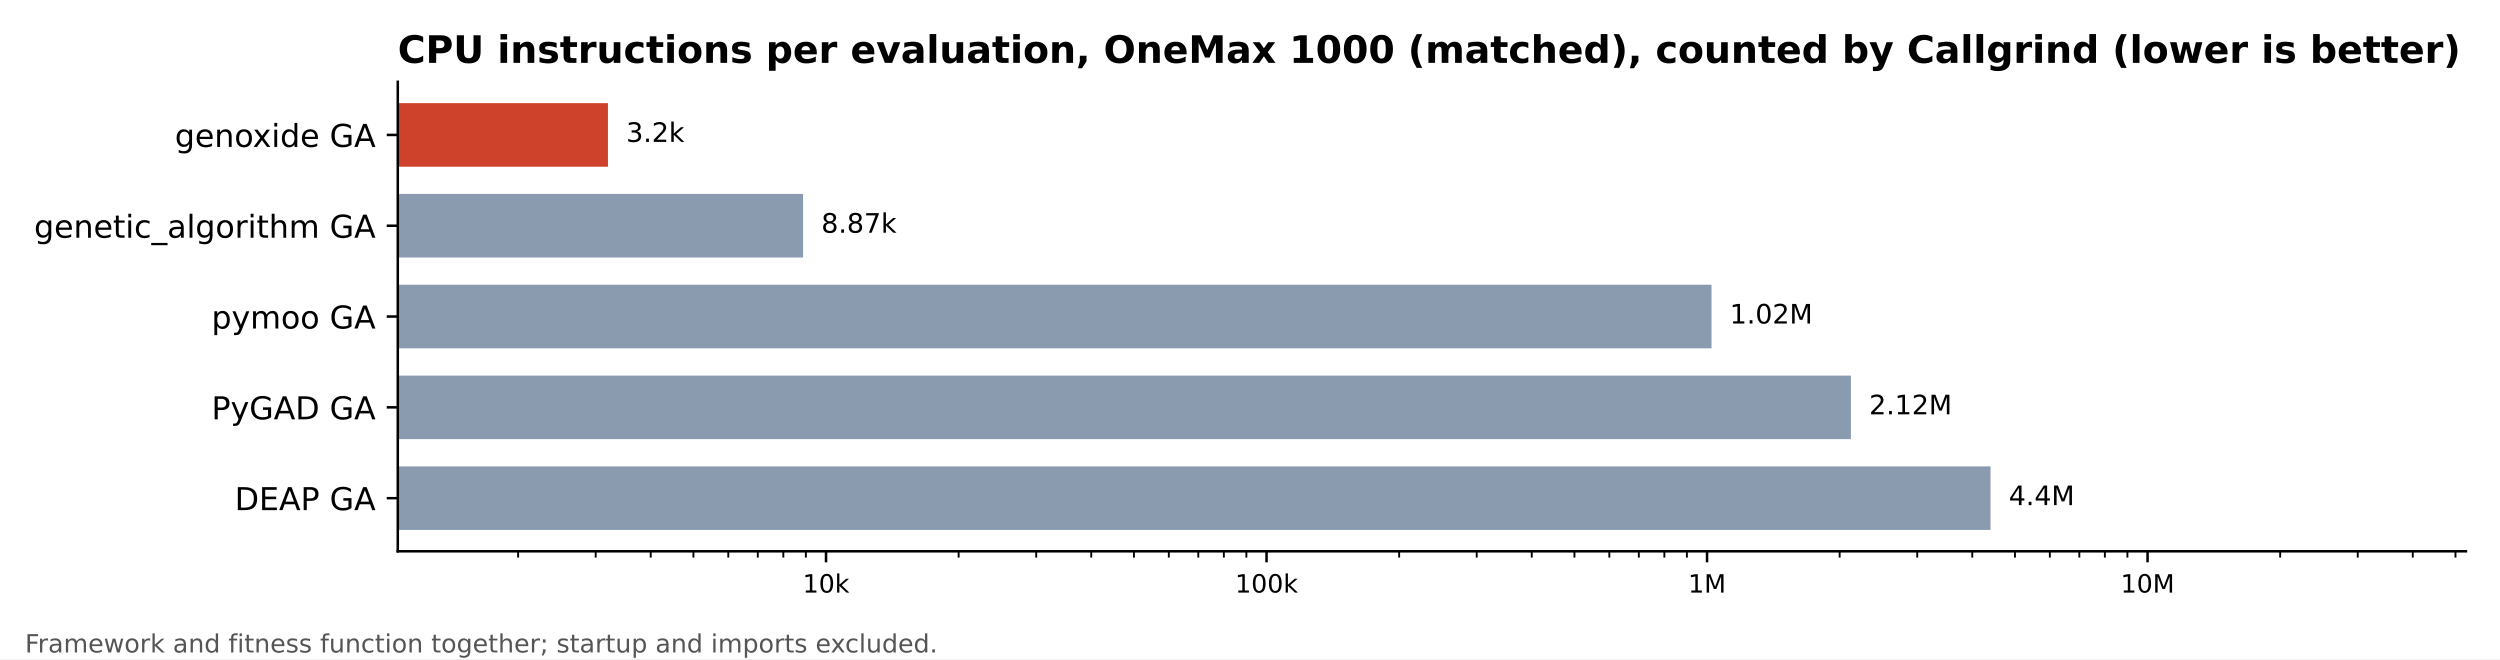
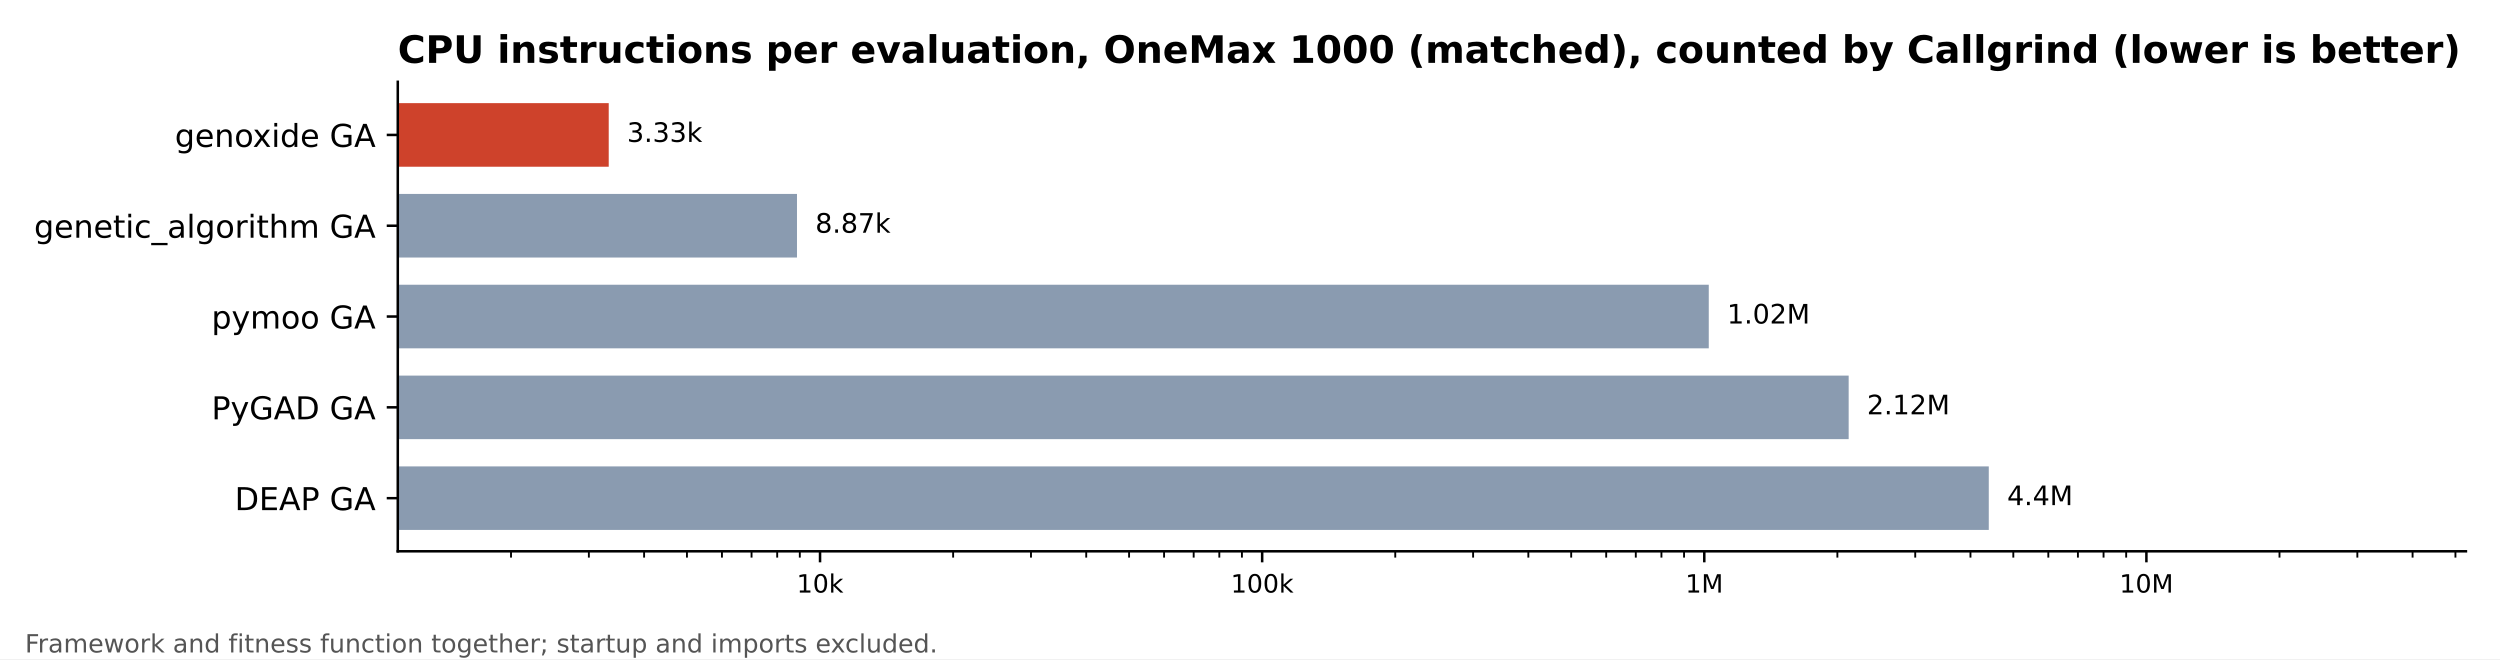
<svg xmlns="http://www.w3.org/2000/svg" xmlns:xlink="http://www.w3.org/1999/xlink" width="792pt" height="208.8pt" viewBox="0 0 792 208.8" version="1.1">
  <defs>
    <style type="text/css">*{stroke-linejoin: round; stroke-linecap: butt}</style>
  </defs>
  <g id="figure_1">
    <g id="patch_1">
      <path d="M 0 208.8  L 792 208.8  L 792 0  L 0 0  z " style="fill: #ffffff" />
    </g>
    <g id="axes_1">
      <g id="patch_2">
        <path d="M 126.017 174.647  L 781.2 174.647  L 781.2 25.918  L 126.017 25.918  z " style="fill: #ffffff" />
      </g>
      <g id="patch_3">
-         <path d="M -139851.158 52.816  L 192.602 52.816  L 192.602 32.679  L -139851.158 32.679  z " clip-path="url(#p3f7a46a79e)" style="fill: #ce422b" />
+         <path d="M -140364.448 52.816  L 192.845 52.816  L 192.845 32.679  L -140364.448 32.679  z " clip-path="url(#pe57b924b86)" style="fill: #ce422b" />
      </g>
      <g id="patch_4">
-         <path d="M -139851.158 81.584  L 254.41 81.584  L 254.41 61.446  L -139851.158 61.446  z " clip-path="url(#p3f7a46a79e)" style="fill: #8a9bb0" />
+         <path d="M -140364.448 81.584  L 252.487 81.584  L 252.487 61.446  L -140364.448 61.446  z " clip-path="url(#pe57b924b86)" style="fill: #8a9bb0" />
      </g>
      <g id="patch_5">
-         <path d="M -139851.158 110.351  L 542.212 110.351  L 542.212 90.214  L -139851.158 90.214  z " clip-path="url(#p3f7a46a79e)" style="fill: #8a9bb0" />
+         <path d="M -140364.448 110.351  L 541.34 110.351  L 541.34 90.214  L -140364.448 90.214  z " clip-path="url(#pe57b924b86)" style="fill: #8a9bb0" />
      </g>
      <g id="patch_6">
-         <path d="M -139851.158 139.119  L 586.37 139.119  L 586.37 118.982  L -139851.158 118.982  z " clip-path="url(#p3f7a46a79e)" style="fill: #8a9bb0" />
+         <path d="M -140364.448 139.119  L 585.659 139.119  L 585.659 118.982  L -140364.448 118.982  z " clip-path="url(#pe57b924b86)" style="fill: #8a9bb0" />
      </g>
      <g id="patch_7">
-         <path d="M -139851.158 167.887  L 630.595 167.887  L 630.595 147.75  L -139851.158 147.75  z " clip-path="url(#p3f7a46a79e)" style="fill: #8a9bb0" />
+         <path d="M -140364.448 167.887  L 630.046 167.887  L 630.046 147.75  L -140364.448 147.75  z " clip-path="url(#pe57b924b86)" style="fill: #8a9bb0" />
      </g>
      <g id="matplotlib.axis_1">
        <g id="xtick_1">
          <g id="line2d_1">
            <defs>
              <path id="m7258996fe1" d="M 0 0  L 0 3.5  " style="stroke: #000000; stroke-width: 0.8" />
            </defs>
            <g>
-               <use xlink:href="#m7258996fe1" x="261.685" y="174.647" style="stroke: #000000; stroke-width: 0.8" />
+               <use xlink:href="#m7258996fe1" x="259.788" y="174.647" style="stroke: #000000; stroke-width: 0.8" />
            </g>
          </g>
          <g id="text_1">
-             <text style="font-size: 8px; font-family: 'DejaVu Sans', 'Bitstream Vera Sans', 'Computer Modern Sans Serif', 'Lucida Grande', 'Verdana', 'Geneva', 'Lucid', 'Arial', 'Helvetica', 'Avant Garde', sans-serif; text-anchor: middle" x="261.685" y="187.726" transform="rotate(-0 261.6845 187.7261)">10k</text>
+             <text style="font-size: 8px; font-family: 'DejaVu Sans', 'Bitstream Vera Sans', 'Computer Modern Sans Serif', 'Lucida Grande', 'Verdana', 'Geneva', 'Lucid', 'Arial', 'Helvetica', 'Avant Garde', sans-serif; text-anchor: middle" x="259.788" y="187.726" transform="rotate(-0 259.7884 187.7261)">10k</text>
          </g>
        </g>
        <g id="xtick_2">
          <g id="line2d_2">
            <g>
-               <use xlink:href="#m7258996fe1" x="401.239" y="174.647" style="stroke: #000000; stroke-width: 0.8" />
+               <use xlink:href="#m7258996fe1" x="399.852" y="174.647" style="stroke: #000000; stroke-width: 0.8" />
            </g>
          </g>
          <g id="text_2">
-             <text style="font-size: 8px; font-family: 'DejaVu Sans', 'Bitstream Vera Sans', 'Computer Modern Sans Serif', 'Lucida Grande', 'Verdana', 'Geneva', 'Lucid', 'Arial', 'Helvetica', 'Avant Garde', sans-serif; text-anchor: middle" x="401.239" y="187.726" transform="rotate(-0 401.2391 187.7261)">100k</text>
+             <text style="font-size: 8px; font-family: 'DejaVu Sans', 'Bitstream Vera Sans', 'Computer Modern Sans Serif', 'Lucida Grande', 'Verdana', 'Geneva', 'Lucid', 'Arial', 'Helvetica', 'Avant Garde', sans-serif; text-anchor: middle" x="399.852" y="187.726" transform="rotate(-0 399.8523 187.7261)">100k</text>
          </g>
        </g>
        <g id="xtick_3">
          <g id="line2d_3">
            <g>
-               <use xlink:href="#m7258996fe1" x="540.794" y="174.647" style="stroke: #000000; stroke-width: 0.8" />
+               <use xlink:href="#m7258996fe1" x="539.916" y="174.647" style="stroke: #000000; stroke-width: 0.8" />
            </g>
          </g>
          <g id="text_3">
-             <text style="font-size: 8px; font-family: 'DejaVu Sans', 'Bitstream Vera Sans', 'Computer Modern Sans Serif', 'Lucida Grande', 'Verdana', 'Geneva', 'Lucid', 'Arial', 'Helvetica', 'Avant Garde', sans-serif; text-anchor: middle" x="540.794" y="187.726" transform="rotate(-0 540.7938 187.7255)">1M</text>
+             <text style="font-size: 8px; font-family: 'DejaVu Sans', 'Bitstream Vera Sans', 'Computer Modern Sans Serif', 'Lucida Grande', 'Verdana', 'Geneva', 'Lucid', 'Arial', 'Helvetica', 'Avant Garde', sans-serif; text-anchor: middle" x="539.916" y="187.726" transform="rotate(-0 539.9163 187.7255)">1M</text>
          </g>
        </g>
        <g id="xtick_4">
          <g id="line2d_4">
            <g>
-               <use xlink:href="#m7258996fe1" x="680.348" y="174.647" style="stroke: #000000; stroke-width: 0.8" />
+               <use xlink:href="#m7258996fe1" x="679.98" y="174.647" style="stroke: #000000; stroke-width: 0.8" />
            </g>
          </g>
          <g id="text_4">
-             <text style="font-size: 8px; font-family: 'DejaVu Sans', 'Bitstream Vera Sans', 'Computer Modern Sans Serif', 'Lucida Grande', 'Verdana', 'Geneva', 'Lucid', 'Arial', 'Helvetica', 'Avant Garde', sans-serif; text-anchor: middle" x="680.348" y="187.726" transform="rotate(-0 680.3484 187.7255)">10M</text>
+             <text style="font-size: 8px; font-family: 'DejaVu Sans', 'Bitstream Vera Sans', 'Computer Modern Sans Serif', 'Lucida Grande', 'Verdana', 'Geneva', 'Lucid', 'Arial', 'Helvetica', 'Avant Garde', sans-serif; text-anchor: middle" x="679.98" y="187.726" transform="rotate(-0 679.9803 187.7255)">10M</text>
          </g>
        </g>
        <g id="xtick_5">
          <g id="line2d_5">
            <defs>
              <path id="md682a21eee" d="M 0 0  L 0 2  " style="stroke: #000000; stroke-width: 0.6" />
            </defs>
            <g>
-               <use xlink:href="#md682a21eee" x="164.14" y="174.647" style="stroke: #000000; stroke-width: 0.6" />
+               <use xlink:href="#md682a21eee" x="161.888" y="174.647" style="stroke: #000000; stroke-width: 0.6" />
            </g>
          </g>
        </g>
        <g id="xtick_6">
          <g id="line2d_6">
            <g>
-               <use xlink:href="#md682a21eee" x="188.714" y="174.647" style="stroke: #000000; stroke-width: 0.6" />
+               <use xlink:href="#md682a21eee" x="186.552" y="174.647" style="stroke: #000000; stroke-width: 0.6" />
            </g>
          </g>
        </g>
        <g id="xtick_7">
          <g id="line2d_7">
            <g>
-               <use xlink:href="#md682a21eee" x="206.15" y="174.647" style="stroke: #000000; stroke-width: 0.6" />
+               <use xlink:href="#md682a21eee" x="204.051" y="174.647" style="stroke: #000000; stroke-width: 0.6" />
            </g>
          </g>
        </g>
        <g id="xtick_8">
          <g id="line2d_8">
            <g>
-               <use xlink:href="#md682a21eee" x="219.674" y="174.647" style="stroke: #000000; stroke-width: 0.6" />
+               <use xlink:href="#md682a21eee" x="217.625" y="174.647" style="stroke: #000000; stroke-width: 0.6" />
            </g>
          </g>
        </g>
        <g id="xtick_9">
          <g id="line2d_9">
            <g>
-               <use xlink:href="#md682a21eee" x="230.725" y="174.647" style="stroke: #000000; stroke-width: 0.6" />
+               <use xlink:href="#md682a21eee" x="228.715" y="174.647" style="stroke: #000000; stroke-width: 0.6" />
            </g>
          </g>
        </g>
        <g id="xtick_10">
          <g id="line2d_10">
            <g>
-               <use xlink:href="#md682a21eee" x="240.067" y="174.647" style="stroke: #000000; stroke-width: 0.6" />
+               <use xlink:href="#md682a21eee" x="238.092" y="174.647" style="stroke: #000000; stroke-width: 0.6" />
            </g>
          </g>
        </g>
        <g id="xtick_11">
          <g id="line2d_11">
            <g>
-               <use xlink:href="#md682a21eee" x="248.16" y="174.647" style="stroke: #000000; stroke-width: 0.6" />
+               <use xlink:href="#md682a21eee" x="246.215" y="174.647" style="stroke: #000000; stroke-width: 0.6" />
            </g>
          </g>
        </g>
        <g id="xtick_12">
          <g id="line2d_12">
            <g>
-               <use xlink:href="#md682a21eee" x="255.299" y="174.647" style="stroke: #000000; stroke-width: 0.6" />
+               <use xlink:href="#md682a21eee" x="253.379" y="174.647" style="stroke: #000000; stroke-width: 0.6" />
            </g>
          </g>
        </g>
        <g id="xtick_13">
          <g id="line2d_13">
            <g>
-               <use xlink:href="#md682a21eee" x="303.695" y="174.647" style="stroke: #000000; stroke-width: 0.6" />
+               <use xlink:href="#md682a21eee" x="301.952" y="174.647" style="stroke: #000000; stroke-width: 0.6" />
            </g>
          </g>
        </g>
        <g id="xtick_14">
          <g id="line2d_14">
            <g>
-               <use xlink:href="#md682a21eee" x="328.269" y="174.647" style="stroke: #000000; stroke-width: 0.6" />
+               <use xlink:href="#md682a21eee" x="326.616" y="174.647" style="stroke: #000000; stroke-width: 0.6" />
            </g>
          </g>
        </g>
        <g id="xtick_15">
          <g id="line2d_15">
            <g>
-               <use xlink:href="#md682a21eee" x="345.705" y="174.647" style="stroke: #000000; stroke-width: 0.6" />
+               <use xlink:href="#md682a21eee" x="344.115" y="174.647" style="stroke: #000000; stroke-width: 0.6" />
            </g>
          </g>
        </g>
        <g id="xtick_16">
          <g id="line2d_16">
            <g>
-               <use xlink:href="#md682a21eee" x="359.229" y="174.647" style="stroke: #000000; stroke-width: 0.6" />
+               <use xlink:href="#md682a21eee" x="357.689" y="174.647" style="stroke: #000000; stroke-width: 0.6" />
            </g>
          </g>
        </g>
        <g id="xtick_17">
          <g id="line2d_17">
            <g>
-               <use xlink:href="#md682a21eee" x="370.279" y="174.647" style="stroke: #000000; stroke-width: 0.6" />
+               <use xlink:href="#md682a21eee" x="368.779" y="174.647" style="stroke: #000000; stroke-width: 0.6" />
            </g>
          </g>
        </g>
        <g id="xtick_18">
          <g id="line2d_18">
            <g>
-               <use xlink:href="#md682a21eee" x="379.622" y="174.647" style="stroke: #000000; stroke-width: 0.6" />
+               <use xlink:href="#md682a21eee" x="378.156" y="174.647" style="stroke: #000000; stroke-width: 0.6" />
            </g>
          </g>
        </g>
        <g id="xtick_19">
          <g id="line2d_19">
            <g>
-               <use xlink:href="#md682a21eee" x="387.715" y="174.647" style="stroke: #000000; stroke-width: 0.6" />
+               <use xlink:href="#md682a21eee" x="386.279" y="174.647" style="stroke: #000000; stroke-width: 0.6" />
            </g>
          </g>
        </g>
        <g id="xtick_20">
          <g id="line2d_20">
            <g>
-               <use xlink:href="#md682a21eee" x="394.853" y="174.647" style="stroke: #000000; stroke-width: 0.6" />
+               <use xlink:href="#md682a21eee" x="393.443" y="174.647" style="stroke: #000000; stroke-width: 0.6" />
            </g>
          </g>
        </g>
        <g id="xtick_21">
          <g id="line2d_21">
            <g>
-               <use xlink:href="#md682a21eee" x="443.249" y="174.647" style="stroke: #000000; stroke-width: 0.6" />
+               <use xlink:href="#md682a21eee" x="442.016" y="174.647" style="stroke: #000000; stroke-width: 0.6" />
            </g>
          </g>
        </g>
        <g id="xtick_22">
          <g id="line2d_22">
            <g>
-               <use xlink:href="#md682a21eee" x="467.824" y="174.647" style="stroke: #000000; stroke-width: 0.6" />
+               <use xlink:href="#md682a21eee" x="466.68" y="174.647" style="stroke: #000000; stroke-width: 0.6" />
            </g>
          </g>
        </g>
        <g id="xtick_23">
          <g id="line2d_23">
            <g>
-               <use xlink:href="#md682a21eee" x="485.259" y="174.647" style="stroke: #000000; stroke-width: 0.6" />
+               <use xlink:href="#md682a21eee" x="484.179" y="174.647" style="stroke: #000000; stroke-width: 0.6" />
            </g>
          </g>
        </g>
        <g id="xtick_24">
          <g id="line2d_24">
            <g>
-               <use xlink:href="#md682a21eee" x="498.784" y="174.647" style="stroke: #000000; stroke-width: 0.6" />
+               <use xlink:href="#md682a21eee" x="497.753" y="174.647" style="stroke: #000000; stroke-width: 0.6" />
            </g>
          </g>
        </g>
        <g id="xtick_25">
          <g id="line2d_25">
            <g>
-               <use xlink:href="#md682a21eee" x="509.834" y="174.647" style="stroke: #000000; stroke-width: 0.6" />
+               <use xlink:href="#md682a21eee" x="508.843" y="174.647" style="stroke: #000000; stroke-width: 0.6" />
            </g>
          </g>
        </g>
        <g id="xtick_26">
          <g id="line2d_26">
            <g>
-               <use xlink:href="#md682a21eee" x="519.176" y="174.647" style="stroke: #000000; stroke-width: 0.6" />
+               <use xlink:href="#md682a21eee" x="518.22" y="174.647" style="stroke: #000000; stroke-width: 0.6" />
            </g>
          </g>
        </g>
        <g id="xtick_27">
          <g id="line2d_27">
            <g>
-               <use xlink:href="#md682a21eee" x="527.27" y="174.647" style="stroke: #000000; stroke-width: 0.6" />
+               <use xlink:href="#md682a21eee" x="526.343" y="174.647" style="stroke: #000000; stroke-width: 0.6" />
            </g>
          </g>
        </g>
        <g id="xtick_28">
          <g id="line2d_28">
            <g>
-               <use xlink:href="#md682a21eee" x="534.408" y="174.647" style="stroke: #000000; stroke-width: 0.6" />
+               <use xlink:href="#md682a21eee" x="533.507" y="174.647" style="stroke: #000000; stroke-width: 0.6" />
            </g>
          </g>
        </g>
        <g id="xtick_29">
          <g id="line2d_29">
            <g>
-               <use xlink:href="#md682a21eee" x="582.804" y="174.647" style="stroke: #000000; stroke-width: 0.6" />
+               <use xlink:href="#md682a21eee" x="582.08" y="174.647" style="stroke: #000000; stroke-width: 0.6" />
            </g>
          </g>
        </g>
        <g id="xtick_30">
          <g id="line2d_30">
            <g>
-               <use xlink:href="#md682a21eee" x="607.378" y="174.647" style="stroke: #000000; stroke-width: 0.6" />
+               <use xlink:href="#md682a21eee" x="606.744" y="174.647" style="stroke: #000000; stroke-width: 0.6" />
            </g>
          </g>
        </g>
        <g id="xtick_31">
          <g id="line2d_31">
            <g>
-               <use xlink:href="#md682a21eee" x="624.814" y="174.647" style="stroke: #000000; stroke-width: 0.6" />
+               <use xlink:href="#md682a21eee" x="624.243" y="174.647" style="stroke: #000000; stroke-width: 0.6" />
            </g>
          </g>
        </g>
        <g id="xtick_32">
          <g id="line2d_32">
            <g>
-               <use xlink:href="#md682a21eee" x="638.338" y="174.647" style="stroke: #000000; stroke-width: 0.6" />
+               <use xlink:href="#md682a21eee" x="637.817" y="174.647" style="stroke: #000000; stroke-width: 0.6" />
            </g>
          </g>
        </g>
        <g id="xtick_33">
          <g id="line2d_33">
            <g>
-               <use xlink:href="#md682a21eee" x="649.388" y="174.647" style="stroke: #000000; stroke-width: 0.6" />
+               <use xlink:href="#md682a21eee" x="648.907" y="174.647" style="stroke: #000000; stroke-width: 0.6" />
            </g>
          </g>
        </g>
        <g id="xtick_34">
          <g id="line2d_34">
            <g>
-               <use xlink:href="#md682a21eee" x="658.731" y="174.647" style="stroke: #000000; stroke-width: 0.6" />
+               <use xlink:href="#md682a21eee" x="658.284" y="174.647" style="stroke: #000000; stroke-width: 0.6" />
            </g>
          </g>
        </g>
        <g id="xtick_35">
          <g id="line2d_35">
            <g>
-               <use xlink:href="#md682a21eee" x="666.824" y="174.647" style="stroke: #000000; stroke-width: 0.6" />
+               <use xlink:href="#md682a21eee" x="666.407" y="174.647" style="stroke: #000000; stroke-width: 0.6" />
            </g>
          </g>
        </g>
        <g id="xtick_36">
          <g id="line2d_36">
            <g>
-               <use xlink:href="#md682a21eee" x="673.963" y="174.647" style="stroke: #000000; stroke-width: 0.6" />
+               <use xlink:href="#md682a21eee" x="673.571" y="174.647" style="stroke: #000000; stroke-width: 0.6" />
            </g>
          </g>
        </g>
        <g id="xtick_37">
          <g id="line2d_37">
            <g>
-               <use xlink:href="#md682a21eee" x="722.359" y="174.647" style="stroke: #000000; stroke-width: 0.6" />
+               <use xlink:href="#md682a21eee" x="722.144" y="174.647" style="stroke: #000000; stroke-width: 0.6" />
            </g>
          </g>
        </g>
        <g id="xtick_38">
          <g id="line2d_38">
            <g>
-               <use xlink:href="#md682a21eee" x="746.933" y="174.647" style="stroke: #000000; stroke-width: 0.6" />
+               <use xlink:href="#md682a21eee" x="746.808" y="174.647" style="stroke: #000000; stroke-width: 0.6" />
            </g>
          </g>
        </g>
        <g id="xtick_39">
          <g id="line2d_39">
            <g>
-               <use xlink:href="#md682a21eee" x="764.369" y="174.647" style="stroke: #000000; stroke-width: 0.6" />
+               <use xlink:href="#md682a21eee" x="764.307" y="174.647" style="stroke: #000000; stroke-width: 0.6" />
            </g>
          </g>
        </g>
        <g id="xtick_40">
          <g id="line2d_40">
            <g>
-               <use xlink:href="#md682a21eee" x="777.893" y="174.647" style="stroke: #000000; stroke-width: 0.6" />
+               <use xlink:href="#md682a21eee" x="777.881" y="174.647" style="stroke: #000000; stroke-width: 0.6" />
            </g>
          </g>
        </g>
      </g>
      <g id="matplotlib.axis_2">
        <g id="ytick_1">
          <g id="line2d_41">
            <defs>
              <path id="m64b2123e40" d="M 0 0  L -3.5 0  " style="stroke: #000000; stroke-width: 0.8" />
            </defs>
            <g>
              <use xlink:href="#m64b2123e40" x="126.017" y="42.747" style="stroke: #000000; stroke-width: 0.8" />
            </g>
          </g>
          <g id="text_5">
            <text style="font-size: 10px; font-family: 'DejaVu Sans', 'Bitstream Vera Sans', 'Computer Modern Sans Serif', 'Lucida Grande', 'Verdana', 'Geneva', 'Lucid', 'Arial', 'Helvetica', 'Avant Garde', sans-serif; text-anchor: end" x="119.017" y="46.546" transform="rotate(-0 119.0172 46.54648)">genoxide GA</text>
          </g>
        </g>
        <g id="ytick_2">
          <g id="line2d_42">
            <g>
              <use xlink:href="#m64b2123e40" x="126.017" y="71.515" style="stroke: #000000; stroke-width: 0.8" />
            </g>
          </g>
          <g id="text_6">
            <text style="font-size: 10px; font-family: 'DejaVu Sans', 'Bitstream Vera Sans', 'Computer Modern Sans Serif', 'Lucida Grande', 'Verdana', 'Geneva', 'Lucid', 'Arial', 'Helvetica', 'Avant Garde', sans-serif; text-anchor: end" x="119.017" y="75.314" transform="rotate(-0 119.0172 75.31422)">genetic_algorithm GA</text>
          </g>
        </g>
        <g id="ytick_3">
          <g id="line2d_43">
            <g>
              <use xlink:href="#m64b2123e40" x="126.017" y="100.283" style="stroke: #000000; stroke-width: 0.8" />
            </g>
          </g>
          <g id="text_7">
            <text style="font-size: 10px; font-family: 'DejaVu Sans', 'Bitstream Vera Sans', 'Computer Modern Sans Serif', 'Lucida Grande', 'Verdana', 'Geneva', 'Lucid', 'Arial', 'Helvetica', 'Avant Garde', sans-serif; text-anchor: end" x="119.017" y="104.082" transform="rotate(-0 119.0172 104.0816)">pymoo GA</text>
          </g>
        </g>
        <g id="ytick_4">
          <g id="line2d_44">
            <g>
              <use xlink:href="#m64b2123e40" x="126.017" y="129.05" style="stroke: #000000; stroke-width: 0.8" />
            </g>
          </g>
          <g id="text_8">
            <text style="font-size: 10px; font-family: 'DejaVu Sans', 'Bitstream Vera Sans', 'Computer Modern Sans Serif', 'Lucida Grande', 'Verdana', 'Geneva', 'Lucid', 'Arial', 'Helvetica', 'Avant Garde', sans-serif; text-anchor: end" x="119.017" y="132.849" transform="rotate(-0 119.0172 132.8493)">PyGAD GA</text>
          </g>
        </g>
        <g id="ytick_5">
          <g id="line2d_45">
            <g>
              <use xlink:href="#m64b2123e40" x="126.017" y="157.818" style="stroke: #000000; stroke-width: 0.8" />
            </g>
          </g>
          <g id="text_9">
            <text style="font-size: 10px; font-family: 'DejaVu Sans', 'Bitstream Vera Sans', 'Computer Modern Sans Serif', 'Lucida Grande', 'Verdana', 'Geneva', 'Lucid', 'Arial', 'Helvetica', 'Avant Garde', sans-serif; text-anchor: end" x="119.017" y="161.617" transform="rotate(-0 119.0172 161.6171)">DEAP GA</text>
          </g>
        </g>
      </g>
      <g id="patch_8">
        <path d="M 126.017 174.647  L 126.017 25.918  " style="fill: none; stroke: #000000; stroke-width: 0.8; stroke-linejoin: miter; stroke-linecap: square" />
      </g>
      <g id="patch_9">
        <path d="M 126.017 174.647  L 781.2 174.647  " style="fill: none; stroke: #000000; stroke-width: 0.8; stroke-linejoin: miter; stroke-linecap: square" />
      </g>
      <g id="text_10">
-         <text style="font-size: 8.5px; font-family: 'DejaVu Sans', 'Bitstream Vera Sans', 'Computer Modern Sans Serif', 'Lucida Grande', 'Verdana', 'Geneva', 'Lucid', 'Arial', 'Helvetica', 'Avant Garde', sans-serif; text-anchor: start" x="198.378" y="44.956" transform="rotate(-0 198.3782 44.9556)">3.2k</text>
+         <text style="font-size: 8.5px; font-family: 'DejaVu Sans', 'Bitstream Vera Sans', 'Computer Modern Sans Serif', 'Lucida Grande', 'Verdana', 'Geneva', 'Lucid', 'Arial', 'Helvetica', 'Avant Garde', sans-serif; text-anchor: start" x="198.642" y="44.956" transform="rotate(-0 198.6423 44.9556)">3.33k</text>
      </g>
      <g id="text_11">
-         <text style="font-size: 8.5px; font-family: 'DejaVu Sans', 'Bitstream Vera Sans', 'Computer Modern Sans Serif', 'Lucida Grande', 'Verdana', 'Geneva', 'Lucid', 'Arial', 'Helvetica', 'Avant Garde', sans-serif; text-anchor: start" x="260.187" y="73.723" transform="rotate(-0 260.1866 73.72334)">8.87k</text>
+         <text style="font-size: 8.5px; font-family: 'DejaVu Sans', 'Bitstream Vera Sans', 'Computer Modern Sans Serif', 'Lucida Grande', 'Verdana', 'Geneva', 'Lucid', 'Arial', 'Helvetica', 'Avant Garde', sans-serif; text-anchor: start" x="258.285" y="73.723" transform="rotate(-0 258.285 73.72334)">8.87k</text>
      </g>
      <g id="text_12">
-         <text style="font-size: 8.5px; font-family: 'DejaVu Sans', 'Bitstream Vera Sans', 'Computer Modern Sans Serif', 'Lucida Grande', 'Verdana', 'Geneva', 'Lucid', 'Arial', 'Helvetica', 'Avant Garde', sans-serif; text-anchor: start" x="547.989" y="102.491" transform="rotate(-0 547.9887 102.4908)">1.02M</text>
+         <text style="font-size: 8.5px; font-family: 'DejaVu Sans', 'Bitstream Vera Sans', 'Computer Modern Sans Serif', 'Lucida Grande', 'Verdana', 'Geneva', 'Lucid', 'Arial', 'Helvetica', 'Avant Garde', sans-serif; text-anchor: start" x="547.138" y="102.491" transform="rotate(-0 547.1375 102.4908)">1.02M</text>
      </g>
      <g id="text_13">
-         <text style="font-size: 8.5px; font-family: 'DejaVu Sans', 'Bitstream Vera Sans', 'Computer Modern Sans Serif', 'Lucida Grande', 'Verdana', 'Geneva', 'Lucid', 'Arial', 'Helvetica', 'Avant Garde', sans-serif; text-anchor: start" x="592.146" y="131.259" transform="rotate(-0 592.1462 131.2585)">2.12M</text>
+         <text style="font-size: 8.5px; font-family: 'DejaVu Sans', 'Bitstream Vera Sans', 'Computer Modern Sans Serif', 'Lucida Grande', 'Verdana', 'Geneva', 'Lucid', 'Arial', 'Helvetica', 'Avant Garde', sans-serif; text-anchor: start" x="591.456" y="131.259" transform="rotate(-0 591.4562 131.2585)">2.12M</text>
      </g>
      <g id="text_14">
-         <text style="font-size: 8.5px; font-family: 'DejaVu Sans', 'Bitstream Vera Sans', 'Computer Modern Sans Serif', 'Lucida Grande', 'Verdana', 'Geneva', 'Lucid', 'Arial', 'Helvetica', 'Avant Garde', sans-serif; text-anchor: start" x="636.372" y="160.026" transform="rotate(-0 636.3718 160.0263)">4.4M</text>
+         <text style="font-size: 8.5px; font-family: 'DejaVu Sans', 'Bitstream Vera Sans', 'Computer Modern Sans Serif', 'Lucida Grande', 'Verdana', 'Geneva', 'Lucid', 'Arial', 'Helvetica', 'Avant Garde', sans-serif; text-anchor: start" x="635.843" y="160.026" transform="rotate(-0 635.8432 160.0263)">4.4M</text>
      </g>
      <g id="text_15">
        <text style="font-weight: 700; font-size: 12px; font-family: 'DejaVu Sans', 'Bitstream Vera Sans', 'Computer Modern Sans Serif', 'Lucida Grande', 'Verdana', 'Geneva', 'Lucid', 'Arial', 'Helvetica', 'Avant Garde', sans-serif; text-anchor: start" x="126.017" y="19.918" transform="rotate(-0 126.0172 19.91812)">CPU instructions per evaluation, OneMax 1000 (matched), counted by Callgrind (lower is better)</text>
      </g>
    </g>
    <g id="text_16">
      <text style="font-size: 8px; font-family: 'DejaVu Sans', 'Bitstream Vera Sans', 'Computer Modern Sans Serif', 'Lucida Grande', 'Verdana', 'Geneva', 'Lucid', 'Arial', 'Helvetica', 'Avant Garde', sans-serif; text-anchor: start; fill: #555555" x="7.92" y="206.712" transform="rotate(-0 7.92 206.712)">Framework and fitness function together; startup and imports excluded.</text>
    </g>
  </g>
  <defs>
-     <clipPath id="p3f7a46a79e">
+     <clipPath id="pe57b924b86">
      <rect x="126.017" y="25.918" width="655.183" height="148.729" />
    </clipPath>
  </defs>
</svg>
